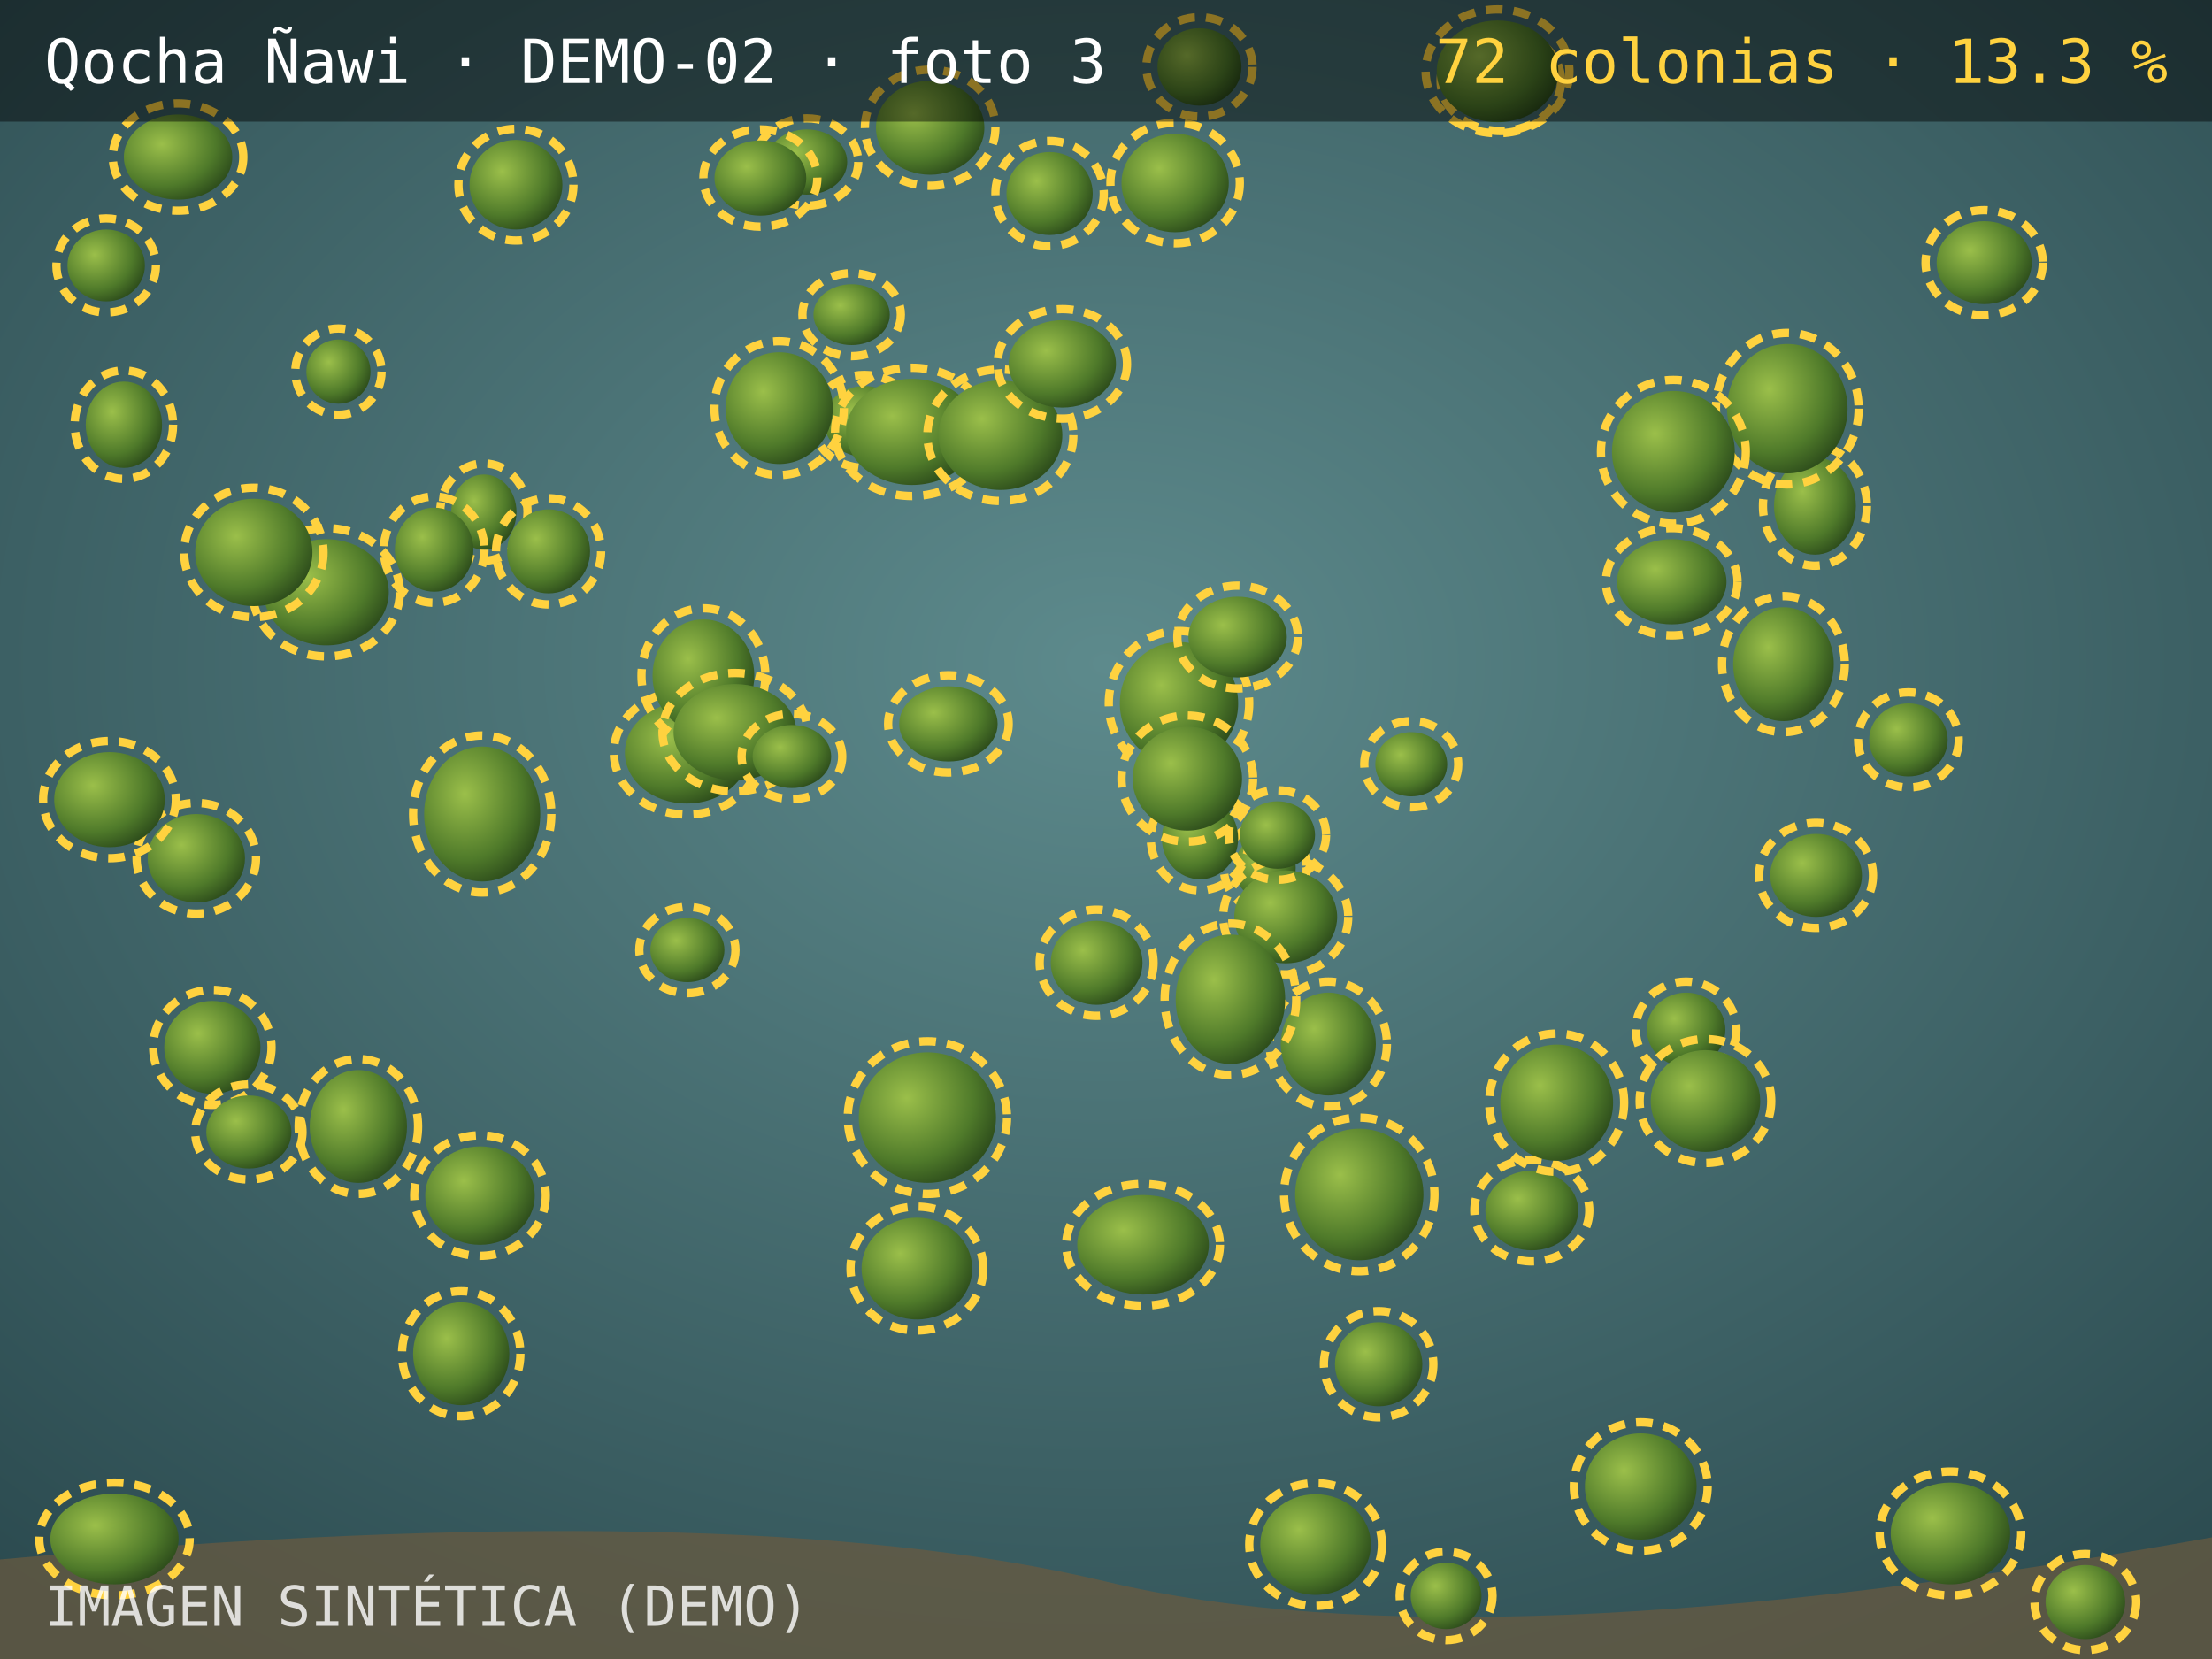
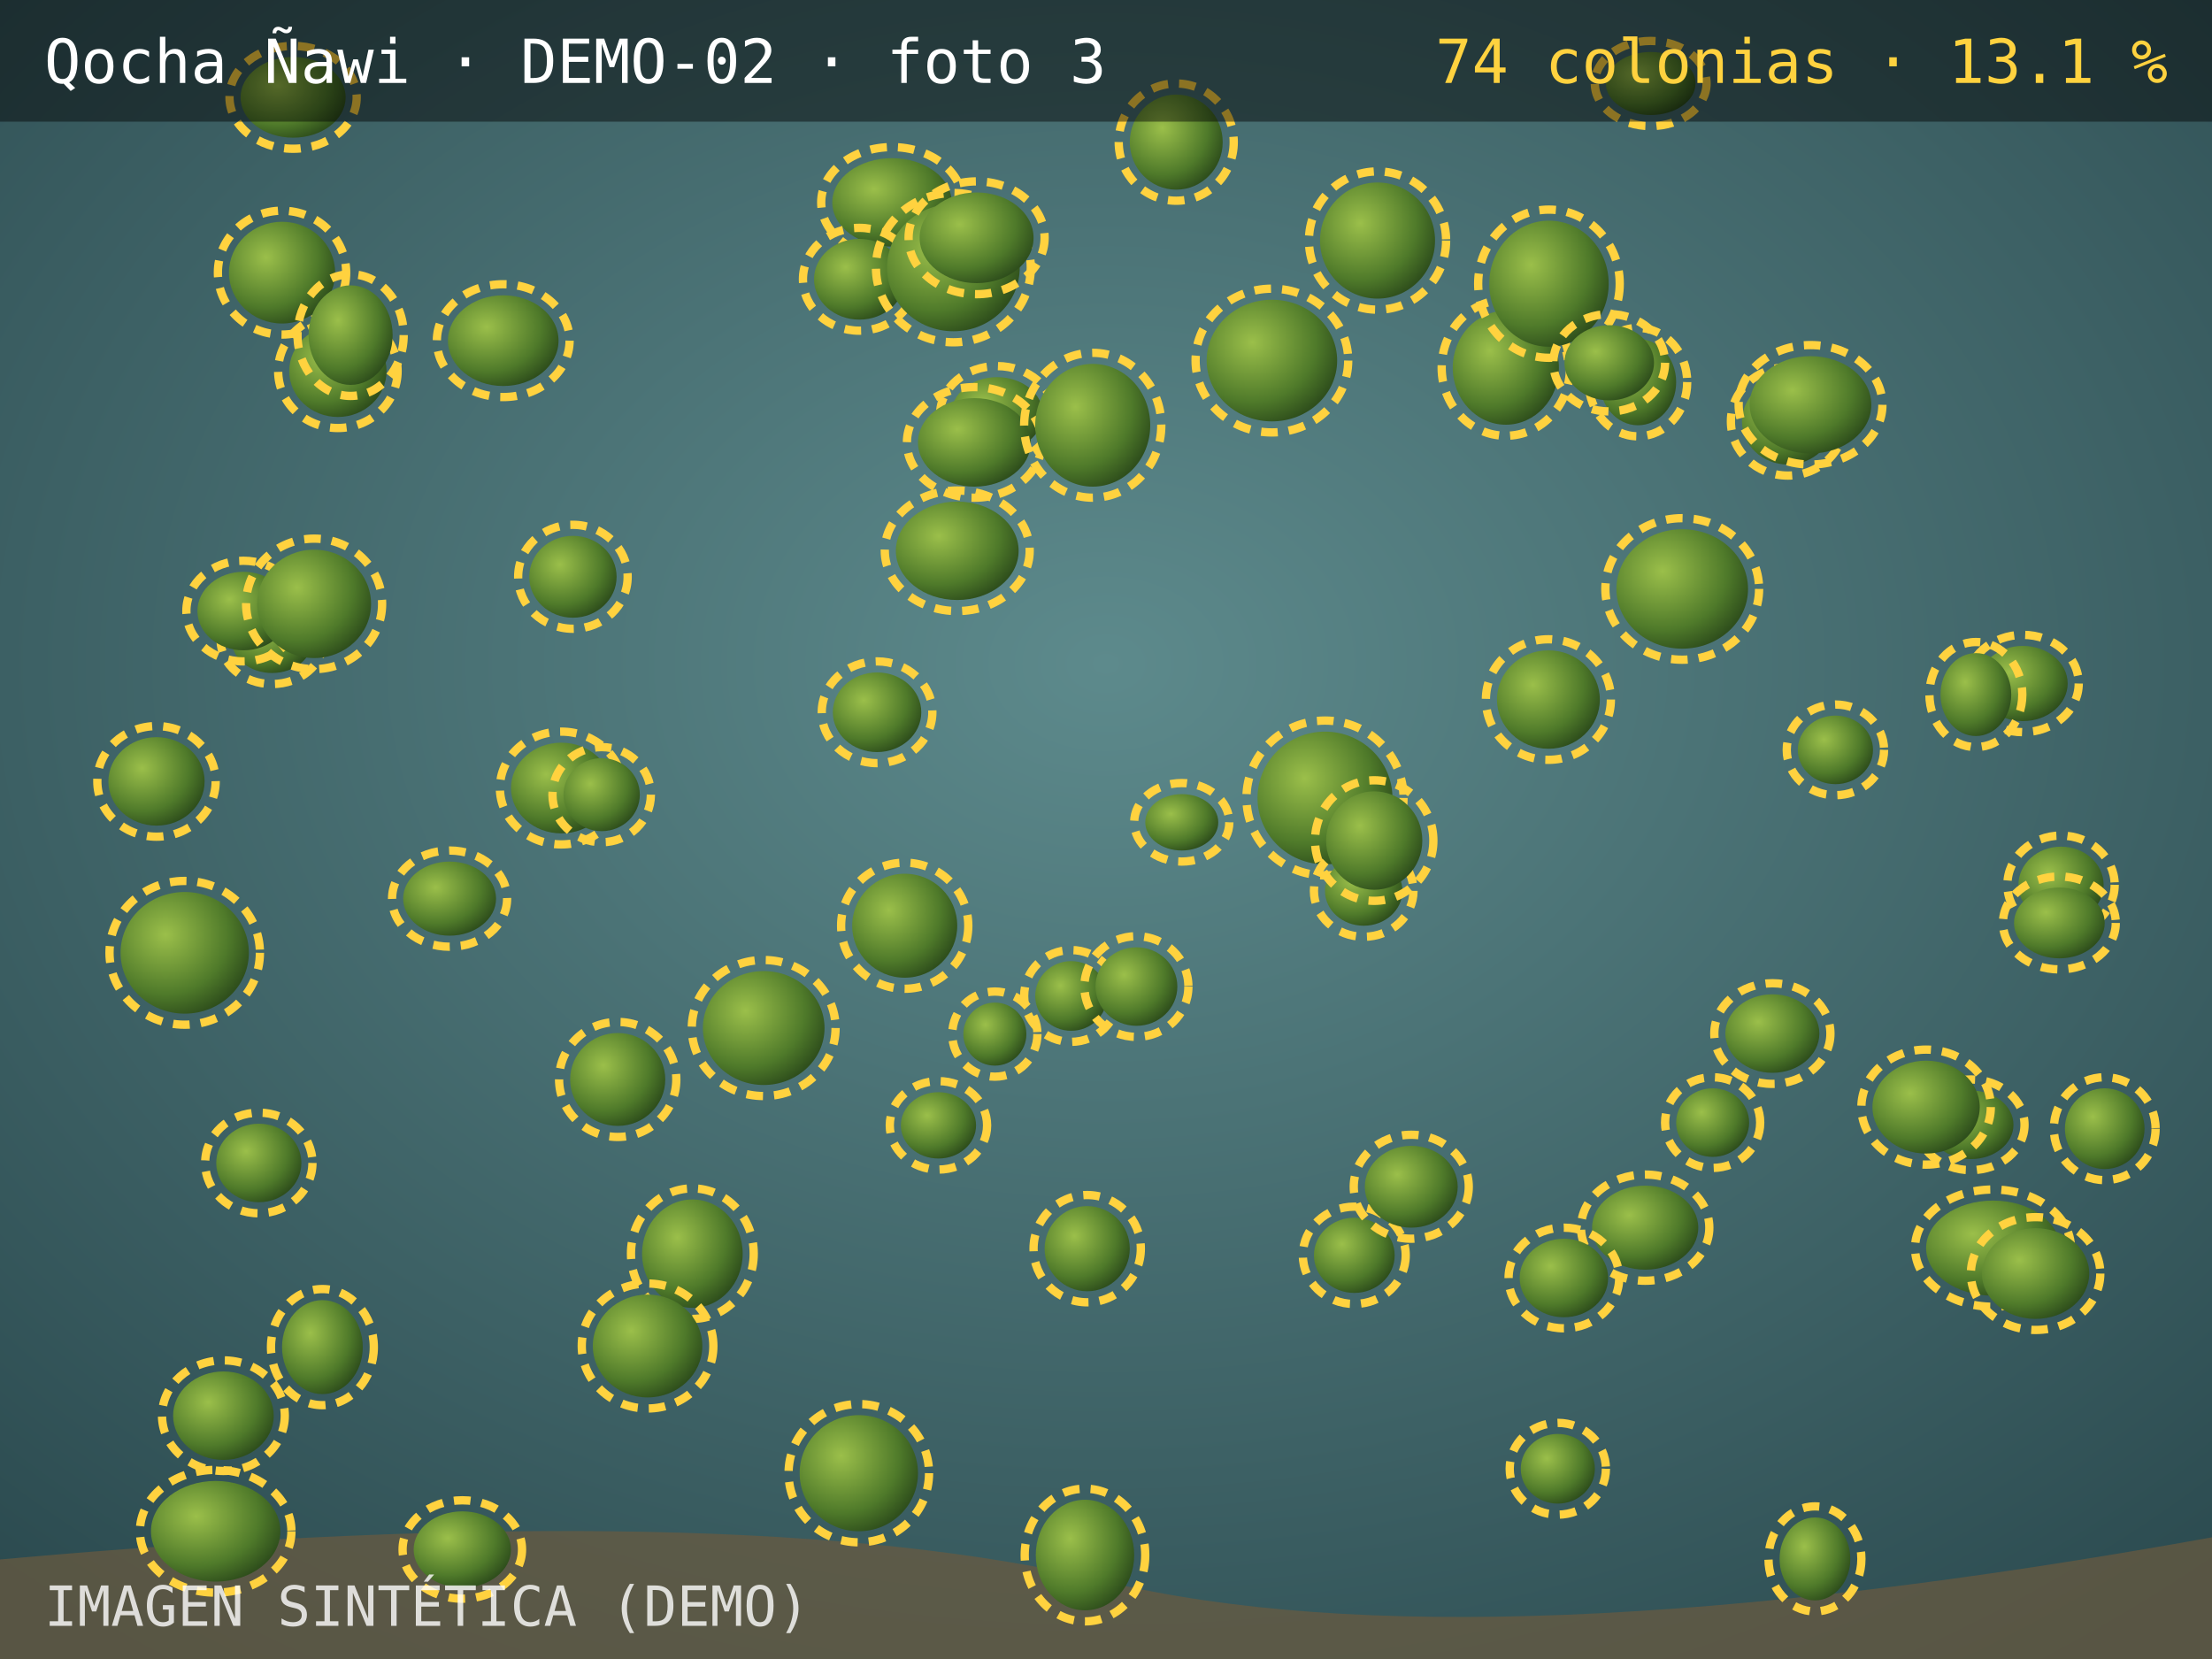
<svg xmlns="http://www.w3.org/2000/svg" viewBox="0 0 400 300">
  <defs>
    <radialGradient id="w" cx="50%" cy="40%" r="75%">
      <stop offset="0" stop-color="#5d8a8c" />
      <stop offset="1" stop-color="#2b4a4f" />
    </radialGradient>
    <radialGradient id="c" cx="35%" cy="35%" r="70%">
      <stop offset="0" stop-color="#9bbf4a" />
      <stop offset=".7" stop-color="#4f7a2a" />
      <stop offset="1" stop-color="#2f4f1c" />
    </radialGradient>
  </defs>
  <rect width="400" height="300" fill="url(#w)" />
  <path d="M0 282 Q 133.333 270 200 286 T 400 278 V 300 H 0 Z" fill="#6b5a3e" opacity=".7" />
  <g>
-     <ellipse cx="38.4" cy="189.4" rx="8.7" ry="8.4" fill="url(#c)" />
-     <ellipse cx="38.4" cy="189.4" rx="10.7" ry="10.4" fill="none" stroke="#ffd23f" stroke-width="1.5" stroke-dasharray="3 2" />
-   </g>
-   <g>
-     <ellipse cx="277" cy="218.9" rx="8.4" ry="7.2" fill="url(#c)" />
-     <ellipse cx="277" cy="218.9" rx="10.4" ry="9.2" fill="none" stroke="#ffd23f" stroke-width="1.5" stroke-dasharray="3 2" />
-   </g>
-   <g>
-     <ellipse cx="59" cy="107.1" rx="11.3" ry="9.6" fill="url(#c)" />
-     <ellipse cx="59" cy="107.1" rx="13.3" ry="11.6" fill="none" stroke="#ffd23f" stroke-width="1.5" stroke-dasharray="3 2" />
-   </g>
-   <g>
-     <ellipse cx="228.8" cy="156.9" rx="5.5" ry="5.9" fill="url(#c)" />
-     <ellipse cx="228.8" cy="156.9" rx="7.5" ry="7.9" fill="none" stroke="#ffd23f" stroke-width="1.5" stroke-dasharray="3 2" />
-   </g>
-   <g>
-     <ellipse cx="35.5" cy="155.2" rx="8.8" ry="8" fill="url(#c)" />
-     <ellipse cx="35.5" cy="155.2" rx="10.8" ry="10" fill="none" stroke="#ffd23f" stroke-width="1.5" stroke-dasharray="3 2" />
-   </g>
-   <g>
-     <ellipse cx="212.5" cy="33.1" rx="9.7" ry="8.9" fill="url(#c)" />
-     <ellipse cx="212.5" cy="33.1" rx="11.7" ry="10.9" fill="none" stroke="#ffd23f" stroke-width="1.5" stroke-dasharray="3 2" />
-   </g>
-   <g>
-     <ellipse cx="232.5" cy="165.8" rx="9.3" ry="8.4" fill="url(#c)" />
-     <ellipse cx="232.5" cy="165.8" rx="11.3" ry="10.4" fill="none" stroke="#ffd23f" stroke-width="1.5" stroke-dasharray="3 2" />
-   </g>
-   <g>
-     <ellipse cx="87.2" cy="147.2" rx="10.5" ry="12.2" fill="url(#c)" />
-     <ellipse cx="87.2" cy="147.2" rx="12.5" ry="14.2" fill="none" stroke="#ffd23f" stroke-width="1.5" stroke-dasharray="3 2" />
-   </g>
-   <g>
-     <ellipse cx="124.2" cy="136.1" rx="11.2" ry="9.2" fill="url(#c)" />
-     <ellipse cx="124.2" cy="136.1" rx="13.2" ry="11.2" fill="none" stroke="#ffd23f" stroke-width="1.5" stroke-dasharray="3 2" />
-   </g>
-   <g>
-     <ellipse cx="358.8" cy="47.5" rx="8.6" ry="7.5" fill="url(#c)" />
-     <ellipse cx="358.8" cy="47.5" rx="10.6" ry="9.5" fill="none" stroke="#ffd23f" stroke-width="1.5" stroke-dasharray="3 2" />
-   </g>
-   <g>
-     <ellipse cx="127.2" cy="122.2" rx="9.2" ry="10.2" fill="url(#c)" />
-     <ellipse cx="127.2" cy="122.2" rx="11.2" ry="12.2" fill="none" stroke="#ffd23f" stroke-width="1.5" stroke-dasharray="3 2" />
-   </g>
-   <g>
-     <ellipse cx="93.3" cy="33.4" rx="8.4" ry="8.1" fill="url(#c)" />
-     <ellipse cx="93.3" cy="33.4" rx="10.4" ry="10.1" fill="none" stroke="#ffd23f" stroke-width="1.5" stroke-dasharray="3 2" />
-   </g>
-   <g>
-     <ellipse cx="255.2" cy="138.2" rx="6.5" ry="5.8" fill="url(#c)" />
-     <ellipse cx="255.2" cy="138.2" rx="8.5" ry="7.8" fill="none" stroke="#ffd23f" stroke-width="1.5" stroke-dasharray="3 2" />
-   </g>
-   <g>
-     <ellipse cx="156.3" cy="76.2" rx="7.3" ry="6.4" fill="url(#c)" />
-     <ellipse cx="156.3" cy="76.2" rx="9.3" ry="8.4" fill="none" stroke="#ffd23f" stroke-width="1.5" stroke-dasharray="3 2" />
-   </g>
-   <g>
-     <ellipse cx="206.7" cy="225.1" rx="11.9" ry="9" fill="url(#c)" />
-     <ellipse cx="206.7" cy="225.1" rx="13.9" ry="11" fill="none" stroke="#ffd23f" stroke-width="1.5" stroke-dasharray="3 2" />
-   </g>
-   <g>
-     <ellipse cx="281.5" cy="199.4" rx="10.2" ry="10.5" fill="url(#c)" />
-     <ellipse cx="281.5" cy="199.4" rx="12.2" ry="12.5" fill="none" stroke="#ffd23f" stroke-width="1.5" stroke-dasharray="3 2" />
-   </g>
-   <g>
-     <ellipse cx="22.4" cy="76.8" rx="6.9" ry="7.8" fill="url(#c)" />
-     <ellipse cx="22.4" cy="76.8" rx="8.9" ry="9.8" fill="none" stroke="#ffd23f" stroke-width="1.5" stroke-dasharray="3 2" />
-   </g>
-   <g>
-     <ellipse cx="328.2" cy="91.5" rx="7.4" ry="8.8" fill="url(#c)" />
-     <ellipse cx="328.2" cy="91.5" rx="9.4" ry="10.8" fill="none" stroke="#ffd23f" stroke-width="1.5" stroke-dasharray="3 2" />
-   </g>
-   <g>
-     <ellipse cx="124.3" cy="171.8" rx="6.7" ry="5.8" fill="url(#c)" />
-     <ellipse cx="124.3" cy="171.8" rx="8.7" ry="7.8" fill="none" stroke="#ffd23f" stroke-width="1.5" stroke-dasharray="3 2" />
-   </g>
-   <g>
-     <ellipse cx="323.2" cy="73.9" rx="10.9" ry="11.7" fill="url(#c)" />
-     <ellipse cx="323.2" cy="73.9" rx="12.9" ry="13.7" fill="none" stroke="#ffd23f" stroke-width="1.5" stroke-dasharray="3 2" />
-   </g>
-   <g>
-     <ellipse cx="245.8" cy="216" rx="11.6" ry="11.9" fill="url(#c)" />
-     <ellipse cx="245.8" cy="216" rx="13.6" ry="13.9" fill="none" stroke="#ffd23f" stroke-width="1.5" stroke-dasharray="3 2" />
-   </g>
-   <g>
-     <ellipse cx="132.9" cy="132.4" rx="11.1" ry="8.7" fill="url(#c)" />
-     <ellipse cx="132.9" cy="132.4" rx="13.1" ry="10.7" fill="none" stroke="#ffd23f" stroke-width="1.5" stroke-dasharray="3 2" />
-   </g>
-   <g>
-     <ellipse cx="322.5" cy="120.1" rx="9.1" ry="10.3" fill="url(#c)" />
-     <ellipse cx="322.5" cy="120.1" rx="11.1" ry="12.3" fill="none" stroke="#ffd23f" stroke-width="1.5" stroke-dasharray="3 2" />
-   </g>
-   <g>
-     <ellipse cx="165.8" cy="229.4" rx="10" ry="9.2" fill="url(#c)" />
-     <ellipse cx="165.8" cy="229.4" rx="12" ry="11.2" fill="none" stroke="#ffd23f" stroke-width="1.5" stroke-dasharray="3 2" />
-   </g>
-   <g>
-     <ellipse cx="19.8" cy="144.6" rx="10" ry="8.6" fill="url(#c)" />
-     <ellipse cx="19.8" cy="144.6" rx="12" ry="10.6" fill="none" stroke="#ffd23f" stroke-width="1.5" stroke-dasharray="3 2" />
-   </g>
-   <g>
-     <ellipse cx="216.9" cy="12.1" rx="7.6" ry="7" fill="url(#c)" />
-     <ellipse cx="216.9" cy="12.1" rx="9.6" ry="9" fill="none" stroke="#ffd23f" stroke-width="1.5" stroke-dasharray="3 2" />
-   </g>
-   <g>
-     <ellipse cx="45.9" cy="99.9" rx="10.6" ry="9.7" fill="url(#c)" />
-     <ellipse cx="45.9" cy="99.9" rx="12.6" ry="11.7" fill="none" stroke="#ffd23f" stroke-width="1.5" stroke-dasharray="3 2" />
-   </g>
-   <g>
-     <ellipse cx="87.5" cy="92.6" rx="5.9" ry="6.8" fill="url(#c)" />
-     <ellipse cx="87.5" cy="92.6" rx="7.9" ry="8.8" fill="none" stroke="#ffd23f" stroke-width="1.5" stroke-dasharray="3 2" />
-   </g>
-   <g>
-     <ellipse cx="213.2" cy="127.2" rx="10.7" ry="11.1" fill="url(#c)" />
-     <ellipse cx="213.2" cy="127.2" rx="12.7" ry="13.1" fill="none" stroke="#ffd23f" stroke-width="1.5" stroke-dasharray="3 2" />
-   </g>
-   <g>
-     <ellipse cx="189.8" cy="35" rx="7.8" ry="7.5" fill="url(#c)" />
-     <ellipse cx="189.8" cy="35" rx="9.8" ry="9.5" fill="none" stroke="#ffd23f" stroke-width="1.5" stroke-dasharray="3 2" />
-   </g>
-   <g>
-     <ellipse cx="154" cy="56.9" rx="6.9" ry="5.5" fill="url(#c)" />
-     <ellipse cx="154" cy="56.9" rx="8.9" ry="7.5" fill="none" stroke="#ffd23f" stroke-width="1.5" stroke-dasharray="3 2" />
-   </g>
-   <g>
-     <ellipse cx="240.2" cy="188.8" rx="8.6" ry="9.3" fill="url(#c)" />
-     <ellipse cx="240.2" cy="188.8" rx="10.6" ry="11.3" fill="none" stroke="#ffd23f" stroke-width="1.5" stroke-dasharray="3 2" />
-   </g>
-   <g>
-     <ellipse cx="223.8" cy="115.2" rx="8.9" ry="7.3" fill="url(#c)" />
-     <ellipse cx="223.8" cy="115.2" rx="10.9" ry="9.3" fill="none" stroke="#ffd23f" stroke-width="1.5" stroke-dasharray="3 2" />
-   </g>
-   <g>
-     <ellipse cx="164.9" cy="78.1" rx="11.9" ry="9.6" fill="url(#c)" />
-     <ellipse cx="164.9" cy="78.1" rx="13.9" ry="11.6" fill="none" stroke="#ffd23f" stroke-width="1.5" stroke-dasharray="3 2" />
-   </g>
-   <g>
-     <ellipse cx="180.9" cy="78.7" rx="11.2" ry="9.9" fill="url(#c)" />
-     <ellipse cx="180.9" cy="78.7" rx="13.2" ry="11.9" fill="none" stroke="#ffd23f" stroke-width="1.5" stroke-dasharray="3 2" />
-   </g>
-   <g>
-     <ellipse cx="99.2" cy="99.7" rx="7.5" ry="7.6" fill="url(#c)" />
-     <ellipse cx="99.2" cy="99.7" rx="9.5" ry="9.6" fill="none" stroke="#ffd23f" stroke-width="1.5" stroke-dasharray="3 2" />
-   </g>
-   <g>
-     <ellipse cx="222.5" cy="180.7" rx="9.9" ry="11.7" fill="url(#c)" />
-     <ellipse cx="222.5" cy="180.7" rx="11.9" ry="13.7" fill="none" stroke="#ffd23f" stroke-width="1.5" stroke-dasharray="3 2" />
-   </g>
-   <g>
-     <ellipse cx="304.9" cy="186.2" rx="7.1" ry="6.7" fill="url(#c)" />
-     <ellipse cx="304.9" cy="186.2" rx="9.1" ry="8.7" fill="none" stroke="#ffd23f" stroke-width="1.5" stroke-dasharray="3 2" />
-   </g>
-   <g>
-     <ellipse cx="168.2" cy="23.1" rx="9.8" ry="8.5" fill="url(#c)" />
-     <ellipse cx="168.2" cy="23.1" rx="11.8" ry="10.5" fill="none" stroke="#ffd23f" stroke-width="1.5" stroke-dasharray="3 2" />
-   </g>
-   <g>
-     <ellipse cx="271.4" cy="14.6" rx="8.9" ry="7.1" fill="url(#c)" />
-     <ellipse cx="271.4" cy="14.6" rx="10.9" ry="9.1" fill="none" stroke="#ffd23f" stroke-width="1.5" stroke-dasharray="3 2" />
-   </g>
-   <g>
-     <ellipse cx="352.7" cy="277.3" rx="10.8" ry="9.2" fill="url(#c)" />
-     <ellipse cx="352.7" cy="277.3" rx="12.8" ry="11.2" fill="none" stroke="#ffd23f" stroke-width="1.5" stroke-dasharray="3 2" />
-   </g>
-   <g>
-     <ellipse cx="83.4" cy="244.8" rx="8.7" ry="9.3" fill="url(#c)" />
-     <ellipse cx="83.4" cy="244.8" rx="10.7" ry="11.3" fill="none" stroke="#ffd23f" stroke-width="1.5" stroke-dasharray="3 2" />
-   </g>
-   <g>
-     <ellipse cx="140.9" cy="73.8" rx="9.7" ry="10.1" fill="url(#c)" />
-     <ellipse cx="140.9" cy="73.8" rx="11.7" ry="12.1" fill="none" stroke="#ffd23f" stroke-width="1.5" stroke-dasharray="3 2" />
-   </g>
-   <g>
-     <ellipse cx="167.7" cy="202.1" rx="12.4" ry="11.8" fill="url(#c)" />
-     <ellipse cx="167.7" cy="202.1" rx="14.4" ry="13.8" fill="none" stroke="#ffd23f" stroke-width="1.5" stroke-dasharray="3 2" />
-   </g>
-   <g>
-     <ellipse cx="86.8" cy="216.2" rx="9.9" ry="8.9" fill="url(#c)" />
-     <ellipse cx="86.8" cy="216.2" rx="11.9" ry="10.9" fill="none" stroke="#ffd23f" stroke-width="1.5" stroke-dasharray="3 2" />
-   </g>
-   <g>
-     <ellipse cx="328.4" cy="158.3" rx="8.3" ry="7.5" fill="url(#c)" />
-     <ellipse cx="328.4" cy="158.3" rx="10.3" ry="9.5" fill="none" stroke="#ffd23f" stroke-width="1.5" stroke-dasharray="3 2" />
-   </g>
-   <g>
-     <ellipse cx="145.9" cy="29.3" rx="7.3" ry="5.9" fill="url(#c)" />
-     <ellipse cx="145.9" cy="29.3" rx="9.3" ry="7.9" fill="none" stroke="#ffd23f" stroke-width="1.5" stroke-dasharray="3 2" />
-   </g>
-   <g>
-     <ellipse cx="249.3" cy="246.7" rx="7.9" ry="7.6" fill="url(#c)" />
-     <ellipse cx="249.3" cy="246.7" rx="9.9" ry="9.6" fill="none" stroke="#ffd23f" stroke-width="1.5" stroke-dasharray="3 2" />
-   </g>
-   <g>
-     <ellipse cx="302.6" cy="81.7" rx="11.1" ry="11" fill="url(#c)" />
-     <ellipse cx="302.6" cy="81.7" rx="13.1" ry="13" fill="none" stroke="#ffd23f" stroke-width="1.5" stroke-dasharray="3 2" />
-   </g>
-   <g>
-     <ellipse cx="270.8" cy="12.9" rx="11" ry="9.2" fill="url(#c)" />
-     <ellipse cx="270.8" cy="12.9" rx="13" ry="11.2" fill="none" stroke="#ffd23f" stroke-width="1.5" stroke-dasharray="3 2" />
-   </g>
-   <g>
-     <ellipse cx="198.3" cy="174.1" rx="8.3" ry="7.6" fill="url(#c)" />
-     <ellipse cx="198.3" cy="174.1" rx="10.3" ry="9.6" fill="none" stroke="#ffd23f" stroke-width="1.5" stroke-dasharray="3 2" />
-   </g>
-   <g>
-     <ellipse cx="137.5" cy="32.2" rx="8.3" ry="6.8" fill="url(#c)" />
-     <ellipse cx="137.5" cy="32.2" rx="10.3" ry="8.8" fill="none" stroke="#ffd23f" stroke-width="1.5" stroke-dasharray="3 2" />
-   </g>
-   <g>
-     <ellipse cx="302.3" cy="105.2" rx="9.9" ry="7.7" fill="url(#c)" />
-     <ellipse cx="302.3" cy="105.2" rx="11.9" ry="9.7" fill="none" stroke="#ffd23f" stroke-width="1.5" stroke-dasharray="3 2" />
-   </g>
-   <g>
-     <ellipse cx="217" cy="151.6" rx="6.9" ry="7.4" fill="url(#c)" />
-     <ellipse cx="217" cy="151.6" rx="8.9" ry="9.4" fill="none" stroke="#ffd23f" stroke-width="1.5" stroke-dasharray="3 2" />
-   </g>
-   <g>
-     <ellipse cx="296.7" cy="268.8" rx="10.1" ry="9.6" fill="url(#c)" />
-     <ellipse cx="296.7" cy="268.8" rx="12.1" ry="11.6" fill="none" stroke="#ffd23f" stroke-width="1.5" stroke-dasharray="3 2" />
-   </g>
-   <g>
-     <ellipse cx="231" cy="151" rx="6.8" ry="6.1" fill="url(#c)" />
-     <ellipse cx="231" cy="151" rx="8.8" ry="8.1" fill="none" stroke="#ffd23f" stroke-width="1.5" stroke-dasharray="3 2" />
-   </g>
-   <g>
-     <ellipse cx="345.1" cy="133.8" rx="7.1" ry="6.6" fill="url(#c)" />
-     <ellipse cx="345.1" cy="133.8" rx="9.1" ry="8.6" fill="none" stroke="#ffd23f" stroke-width="1.5" stroke-dasharray="3 2" />
-   </g>
-   <g>
-     <ellipse cx="19.2" cy="48" rx="7" ry="6.5" fill="url(#c)" />
-     <ellipse cx="19.2" cy="48" rx="9" ry="8.5" fill="none" stroke="#ffd23f" stroke-width="1.5" stroke-dasharray="3 2" />
-   </g>
-   <g>
-     <ellipse cx="237.9" cy="279.3" rx="10" ry="9.1" fill="url(#c)" />
-     <ellipse cx="237.9" cy="279.3" rx="12" ry="11.1" fill="none" stroke="#ffd23f" stroke-width="1.5" stroke-dasharray="3 2" />
-   </g>
-   <g>
-     <ellipse cx="64.8" cy="203.7" rx="8.8" ry="10.2" fill="url(#c)" />
-     <ellipse cx="64.8" cy="203.7" rx="10.8" ry="12.2" fill="none" stroke="#ffd23f" stroke-width="1.5" stroke-dasharray="3 2" />
-   </g>
-   <g>
-     <ellipse cx="78.5" cy="99.4" rx="7.1" ry="7.6" fill="url(#c)" />
-     <ellipse cx="78.5" cy="99.4" rx="9.1" ry="9.6" fill="none" stroke="#ffd23f" stroke-width="1.5" stroke-dasharray="3 2" />
-   </g>
-   <g>
-     <ellipse cx="308.4" cy="199.1" rx="9.9" ry="9.2" fill="url(#c)" />
-     <ellipse cx="308.4" cy="199.1" rx="11.9" ry="11.2" fill="none" stroke="#ffd23f" stroke-width="1.5" stroke-dasharray="3 2" />
-   </g>
-   <g>
-     <ellipse cx="45" cy="204.7" rx="7.7" ry="6.6" fill="url(#c)" />
-     <ellipse cx="45" cy="204.7" rx="9.7" ry="8.6" fill="none" stroke="#ffd23f" stroke-width="1.5" stroke-dasharray="3 2" />
-   </g>
-   <g>
-     <ellipse cx="61.2" cy="67.2" rx="5.8" ry="5.8" fill="url(#c)" />
-     <ellipse cx="61.2" cy="67.2" rx="7.8" ry="7.8" fill="none" stroke="#ffd23f" stroke-width="1.5" stroke-dasharray="3 2" />
-   </g>
-   <g>
-     <ellipse cx="20.7" cy="278.3" rx="11.6" ry="8.2" fill="url(#c)" />
-     <ellipse cx="20.7" cy="278.3" rx="13.6" ry="10.2" fill="none" stroke="#ffd23f" stroke-width="1.5" stroke-dasharray="3 2" />
-   </g>
-   <g>
-     <ellipse cx="192.1" cy="65.8" rx="9.7" ry="7.9" fill="url(#c)" />
-     <ellipse cx="192.1" cy="65.8" rx="11.7" ry="9.9" fill="none" stroke="#ffd23f" stroke-width="1.5" stroke-dasharray="3 2" />
-   </g>
-   <g>
-     <ellipse cx="171.5" cy="130.9" rx="8.9" ry="6.8" fill="url(#c)" />
-     <ellipse cx="171.5" cy="130.9" rx="10.9" ry="8.8" fill="none" stroke="#ffd23f" stroke-width="1.5" stroke-dasharray="3 2" />
-   </g>
-   <g>
-     <ellipse cx="261.5" cy="288.6" rx="6.4" ry="6" fill="url(#c)" />
-     <ellipse cx="261.5" cy="288.6" rx="8.4" ry="8" fill="none" stroke="#ffd23f" stroke-width="1.5" stroke-dasharray="3 2" />
-   </g>
-   <g>
-     <ellipse cx="377.1" cy="289.7" rx="7.2" ry="6.7" fill="url(#c)" />
-     <ellipse cx="377.1" cy="289.7" rx="9.2" ry="8.7" fill="none" stroke="#ffd23f" stroke-width="1.5" stroke-dasharray="3 2" />
-   </g>
-   <g>
-     <ellipse cx="143.2" cy="136.8" rx="7.1" ry="5.7" fill="url(#c)" />
-     <ellipse cx="143.2" cy="136.8" rx="9.1" ry="7.7" fill="none" stroke="#ffd23f" stroke-width="1.5" stroke-dasharray="3 2" />
-   </g>
-   <g>
-     <ellipse cx="32.2" cy="28.4" rx="9.8" ry="7.7" fill="url(#c)" />
-     <ellipse cx="32.2" cy="28.4" rx="11.8" ry="9.7" fill="none" stroke="#ffd23f" stroke-width="1.5" stroke-dasharray="3 2" />
-   </g>
-   <g>
-     <ellipse cx="214.7" cy="140.8" rx="9.9" ry="9.4" fill="url(#c)" />
-     <ellipse cx="214.7" cy="140.8" rx="11.9" ry="11.4" fill="none" stroke="#ffd23f" stroke-width="1.5" stroke-dasharray="3 2" />
+     <ellipse cx="61.1" cy="67.1" rx="8.8" ry="8.3" fill="url(#c)" />
+     <ellipse cx="61.1" cy="67.1" rx="10.8" ry="10.3" fill="none" stroke="#ffd23f" stroke-width="1.5" stroke-dasharray="3 2" />
+   </g>
+   <g>
+     <ellipse cx="372.7" cy="160" rx="7.7" ry="6.9" fill="url(#c)" />
+     <ellipse cx="372.7" cy="160" rx="9.7" ry="8.9" fill="none" stroke="#ffd23f" stroke-width="1.5" stroke-dasharray="3 2" />
+   </g>
+   <g>
+     <ellipse cx="101.5" cy="142.5" rx="9.1" ry="8.2" fill="url(#c)" />
+     <ellipse cx="101.5" cy="142.5" rx="11.1" ry="10.2" fill="none" stroke="#ffd23f" stroke-width="1.5" stroke-dasharray="3 2" />
+   </g>
+   <g>
+     <ellipse cx="49.2" cy="115.8" rx="7.3" ry="5.9" fill="url(#c)" />
+     <ellipse cx="49.2" cy="115.8" rx="9.3" ry="7.9" fill="none" stroke="#ffd23f" stroke-width="1.5" stroke-dasharray="3 2" />
+   </g>
+   <g>
+     <ellipse cx="193.7" cy="180.1" rx="6.5" ry="6.3" fill="url(#c)" />
+     <ellipse cx="193.7" cy="180.1" rx="8.5" ry="8.3" fill="none" stroke="#ffd23f" stroke-width="1.5" stroke-dasharray="3 2" />
+   </g>
+   <g>
+     <ellipse cx="163.6" cy="167.4" rx="9.5" ry="9.4" fill="url(#c)" />
+     <ellipse cx="163.6" cy="167.4" rx="11.5" ry="11.4" fill="none" stroke="#ffd23f" stroke-width="1.5" stroke-dasharray="3 2" />
+   </g>
+   <g>
+     <ellipse cx="365.8" cy="123.6" rx="8.1" ry="6.8" fill="url(#c)" />
+     <ellipse cx="365.8" cy="123.6" rx="10.1" ry="8.8" fill="none" stroke="#ffd23f" stroke-width="1.5" stroke-dasharray="3 2" />
+   </g>
+   <g>
+     <ellipse cx="331.9" cy="135.6" rx="6.8" ry="6.2" fill="url(#c)" />
+     <ellipse cx="331.9" cy="135.6" rx="8.8" ry="8.2" fill="none" stroke="#ffd23f" stroke-width="1.5" stroke-dasharray="3 2" />
+   </g>
+   <g>
+     <ellipse cx="180.3" cy="74.9" rx="8.3" ry="6.7" fill="url(#c)" />
+     <ellipse cx="180.3" cy="74.9" rx="10.3" ry="8.7" fill="none" stroke="#ffd23f" stroke-width="1.5" stroke-dasharray="3 2" />
+   </g>
+   <g>
+     <ellipse cx="372.4" cy="166.9" rx="8.2" ry="6.4" fill="url(#c)" />
+     <ellipse cx="372.4" cy="166.9" rx="10.2" ry="8.4" fill="none" stroke="#ffd23f" stroke-width="1.5" stroke-dasharray="3 2" />
+   </g>
+   <g>
+     <ellipse cx="125.2" cy="226.7" rx="9.1" ry="9.8" fill="url(#c)" />
+     <ellipse cx="125.2" cy="226.7" rx="11.1" ry="11.8" fill="none" stroke="#ffd23f" stroke-width="1.5" stroke-dasharray="3 2" />
+   </g>
+   <g>
+     <ellipse cx="280" cy="126.5" rx="9.3" ry="8.9" fill="url(#c)" />
+     <ellipse cx="280" cy="126.5" rx="11.3" ry="10.9" fill="none" stroke="#ffd23f" stroke-width="1.5" stroke-dasharray="3 2" />
+   </g>
+   <g>
+     <ellipse cx="169.7" cy="203.5" rx="6.8" ry="6" fill="url(#c)" />
+     <ellipse cx="169.7" cy="203.5" rx="8.8" ry="8" fill="none" stroke="#ffd23f" stroke-width="1.5" stroke-dasharray="3 2" />
+   </g>
+   <g>
+     <ellipse cx="281.7" cy="265.6" rx="6.7" ry="6.3" fill="url(#c)" />
+     <ellipse cx="281.7" cy="265.6" rx="8.7" ry="8.3" fill="none" stroke="#ffd23f" stroke-width="1.5" stroke-dasharray="3 2" />
+   </g>
+   <g>
+     <ellipse cx="230" cy="65.2" rx="11.8" ry="11" fill="url(#c)" />
+     <ellipse cx="230" cy="65.2" rx="13.8" ry="13" fill="none" stroke="#ffd23f" stroke-width="1.5" stroke-dasharray="3 2" />
+   </g>
+   <g>
+     <ellipse cx="304.2" cy="106.5" rx="11.9" ry="10.8" fill="url(#c)" />
+     <ellipse cx="304.2" cy="106.5" rx="13.9" ry="12.8" fill="none" stroke="#ffd23f" stroke-width="1.5" stroke-dasharray="3 2" />
+   </g>
+   <g>
+     <ellipse cx="357.3" cy="125.6" rx="6.4" ry="7.5" fill="url(#c)" />
+     <ellipse cx="357.3" cy="125.6" rx="8.4" ry="9.5" fill="none" stroke="#ffd23f" stroke-width="1.5" stroke-dasharray="3 2" />
+   </g>
+   <g>
+     <ellipse cx="272.3" cy="66.5" rx="9.6" ry="10.3" fill="url(#c)" />
+     <ellipse cx="272.3" cy="66.5" rx="11.6" ry="12.3" fill="none" stroke="#ffd23f" stroke-width="1.5" stroke-dasharray="3 2" />
+   </g>
+   <g>
+     <ellipse cx="117.1" cy="243.4" rx="9.9" ry="9.3" fill="url(#c)" />
+     <ellipse cx="117.1" cy="243.4" rx="11.9" ry="11.3" fill="none" stroke="#ffd23f" stroke-width="1.5" stroke-dasharray="3 2" />
+   </g>
+   <g>
+     <ellipse cx="44" cy="110.5" rx="8.3" ry="7.1" fill="url(#c)" />
+     <ellipse cx="44" cy="110.5" rx="10.3" ry="9.1" fill="none" stroke="#ffd23f" stroke-width="1.5" stroke-dasharray="3 2" />
+   </g>
+   <g>
+     <ellipse cx="179.9" cy="187" rx="5.7" ry="5.7" fill="url(#c)" />
+     <ellipse cx="179.9" cy="187" rx="7.7" ry="7.7" fill="none" stroke="#ffd23f" stroke-width="1.5" stroke-dasharray="3 2" />
+   </g>
+   <g>
+     <ellipse cx="360.4" cy="225.7" rx="12.1" ry="8.6" fill="url(#c)" />
+     <ellipse cx="360.4" cy="225.7" rx="14.1" ry="10.6" fill="none" stroke="#ffd23f" stroke-width="1.5" stroke-dasharray="3 2" />
+   </g>
+   <g>
+     <ellipse cx="356.4" cy="203.4" rx="7.7" ry="6.2" fill="url(#c)" />
+     <ellipse cx="356.4" cy="203.4" rx="9.7" ry="8.2" fill="none" stroke="#ffd23f" stroke-width="1.5" stroke-dasharray="3 2" />
+   </g>
+   <g>
+     <ellipse cx="213.7" cy="148.7" rx="6.6" ry="5.1" fill="url(#c)" />
+     <ellipse cx="213.7" cy="148.7" rx="8.6" ry="7.1" fill="none" stroke="#ffd23f" stroke-width="1.5" stroke-dasharray="3 2" />
+   </g>
+   <g>
+     <ellipse cx="103.6" cy="104.3" rx="7.9" ry="7.4" fill="url(#c)" />
+     <ellipse cx="103.6" cy="104.3" rx="9.9" ry="9.4" fill="none" stroke="#ffd23f" stroke-width="1.5" stroke-dasharray="3 2" />
+   </g>
+   <g>
+     <ellipse cx="244.9" cy="227" rx="7.3" ry="6.8" fill="url(#c)" />
+     <ellipse cx="244.9" cy="227" rx="9.3" ry="8.8" fill="none" stroke="#ffd23f" stroke-width="1.5" stroke-dasharray="3 2" />
+   </g>
+   <g>
+     <ellipse cx="81.3" cy="162.5" rx="8.4" ry="6.7" fill="url(#c)" />
+     <ellipse cx="81.3" cy="162.5" rx="10.4" ry="8.7" fill="none" stroke="#ffd23f" stroke-width="1.5" stroke-dasharray="3 2" />
+   </g>
+   <g>
+     <ellipse cx="297.5" cy="222" rx="9.6" ry="7.6" fill="url(#c)" />
+     <ellipse cx="297.5" cy="222" rx="11.6" ry="9.6" fill="none" stroke="#ffd23f" stroke-width="1.5" stroke-dasharray="3 2" />
+   </g>
+   <g>
+     <ellipse cx="33.4" cy="172.3" rx="11.6" ry="11" fill="url(#c)" />
+     <ellipse cx="33.4" cy="172.3" rx="13.6" ry="13" fill="none" stroke="#ffd23f" stroke-width="1.5" stroke-dasharray="3 2" />
+   </g>
+   <g>
+     <ellipse cx="40.4" cy="256" rx="9.1" ry="8" fill="url(#c)" />
+     <ellipse cx="40.4" cy="256" rx="11.1" ry="10" fill="none" stroke="#ffd23f" stroke-width="1.5" stroke-dasharray="3 2" />
+   </g>
+   <g>
+     <ellipse cx="53" cy="17.6" rx="9.5" ry="7.3" fill="url(#c)" />
+     <ellipse cx="53" cy="17.6" rx="11.5" ry="9.3" fill="none" stroke="#ffd23f" stroke-width="1.5" stroke-dasharray="3 2" />
+   </g>
+   <g>
+     <ellipse cx="205.5" cy="178.4" rx="7.4" ry="7.1" fill="url(#c)" />
+     <ellipse cx="205.5" cy="178.4" rx="9.4" ry="9.1" fill="none" stroke="#ffd23f" stroke-width="1.5" stroke-dasharray="3 2" />
+   </g>
+   <g>
+     <ellipse cx="280.1" cy="51.3" rx="10.8" ry="11.4" fill="url(#c)" />
+     <ellipse cx="280.1" cy="51.3" rx="12.8" ry="13.4" fill="none" stroke="#ffd23f" stroke-width="1.5" stroke-dasharray="3 2" />
+   </g>
+   <g>
+     <ellipse cx="91" cy="61.6" rx="10" ry="8.2" fill="url(#c)" />
+     <ellipse cx="91" cy="61.6" rx="12" ry="10.2" fill="none" stroke="#ffd23f" stroke-width="1.5" stroke-dasharray="3 2" />
+   </g>
+   <g>
+     <ellipse cx="282.8" cy="231.1" rx="8" ry="7.1" fill="url(#c)" />
+     <ellipse cx="282.8" cy="231.1" rx="10" ry="9.1" fill="none" stroke="#ffd23f" stroke-width="1.5" stroke-dasharray="3 2" />
+   </g>
+   <g>
+     <ellipse cx="161.3" cy="36.6" rx="10.8" ry="8" fill="url(#c)" />
+     <ellipse cx="161.3" cy="36.6" rx="12.8" ry="10" fill="none" stroke="#ffd23f" stroke-width="1.5" stroke-dasharray="3 2" />
+   </g>
+   <g>
+     <ellipse cx="51" cy="49.3" rx="9.6" ry="9.2" fill="url(#c)" />
+     <ellipse cx="51" cy="49.3" rx="11.6" ry="11.2" fill="none" stroke="#ffd23f" stroke-width="1.5" stroke-dasharray="3 2" />
+   </g>
+   <g>
+     <ellipse cx="298.5" cy="15.1" rx="8.1" ry="5.7" fill="url(#c)" />
+     <ellipse cx="298.5" cy="15.1" rx="10.1" ry="7.7" fill="none" stroke="#ffd23f" stroke-width="1.5" stroke-dasharray="3 2" />
+   </g>
+   <g>
+     <ellipse cx="239.6" cy="144.3" rx="12.2" ry="12" fill="url(#c)" />
+     <ellipse cx="239.6" cy="144.3" rx="14.2" ry="14" fill="none" stroke="#ffd23f" stroke-width="1.5" stroke-dasharray="3 2" />
+   </g>
+   <g>
+     <ellipse cx="158.6" cy="128.8" rx="8" ry="7.2" fill="url(#c)" />
+     <ellipse cx="158.6" cy="128.8" rx="10" ry="9.2" fill="none" stroke="#ffd23f" stroke-width="1.5" stroke-dasharray="3 2" />
+   </g>
+   <g>
+     <ellipse cx="111.7" cy="195.2" rx="8.6" ry="8.4" fill="url(#c)" />
+     <ellipse cx="111.7" cy="195.2" rx="10.6" ry="10.4" fill="none" stroke="#ffd23f" stroke-width="1.5" stroke-dasharray="3 2" />
+   </g>
+   <g>
+     <ellipse cx="39" cy="276.9" rx="11.7" ry="9.1" fill="url(#c)" />
+     <ellipse cx="39" cy="276.9" rx="13.7" ry="11.1" fill="none" stroke="#ffd23f" stroke-width="1.5" stroke-dasharray="3 2" />
+   </g>
+   <g>
+     <ellipse cx="56.8" cy="109.2" rx="10.3" ry="9.8" fill="url(#c)" />
+     <ellipse cx="56.8" cy="109.2" rx="12.3" ry="11.8" fill="none" stroke="#ffd23f" stroke-width="1.5" stroke-dasharray="3 2" />
+   </g>
+   <g>
+     <ellipse cx="212.7" cy="25.7" rx="8.4" ry="8.6" fill="url(#c)" />
+     <ellipse cx="212.7" cy="25.7" rx="10.4" ry="10.6" fill="none" stroke="#ffd23f" stroke-width="1.5" stroke-dasharray="3 2" />
+   </g>
+   <g>
+     <ellipse cx="246.6" cy="161.1" rx="7" ry="6.3" fill="url(#c)" />
+     <ellipse cx="246.6" cy="161.1" rx="9" ry="8.3" fill="none" stroke="#ffd23f" stroke-width="1.5" stroke-dasharray="3 2" />
+   </g>
+   <g>
+     <ellipse cx="63.4" cy="60.6" rx="7.6" ry="9" fill="url(#c)" />
+     <ellipse cx="63.4" cy="60.6" rx="9.6" ry="11" fill="none" stroke="#ffd23f" stroke-width="1.5" stroke-dasharray="3 2" />
+   </g>
+   <g>
+     <ellipse cx="155.3" cy="266.4" rx="10.7" ry="10.5" fill="url(#c)" />
+     <ellipse cx="155.3" cy="266.4" rx="12.7" ry="12.5" fill="none" stroke="#ffd23f" stroke-width="1.5" stroke-dasharray="3 2" />
+   </g>
+   <g>
+     <ellipse cx="28.3" cy="141.3" rx="8.7" ry="8" fill="url(#c)" />
+     <ellipse cx="28.3" cy="141.3" rx="10.7" ry="10" fill="none" stroke="#ffd23f" stroke-width="1.5" stroke-dasharray="3 2" />
+   </g>
+   <g>
+     <ellipse cx="83.6" cy="280.2" rx="8.8" ry="6.9" fill="url(#c)" />
+     <ellipse cx="83.6" cy="280.2" rx="10.8" ry="8.9" fill="none" stroke="#ffd23f" stroke-width="1.5" stroke-dasharray="3 2" />
+   </g>
+   <g>
+     <ellipse cx="348.3" cy="200.2" rx="9.7" ry="8.4" fill="url(#c)" />
+     <ellipse cx="348.3" cy="200.2" rx="11.7" ry="10.4" fill="none" stroke="#ffd23f" stroke-width="1.5" stroke-dasharray="3 2" />
+   </g>
+   <g>
+     <ellipse cx="380.6" cy="204.1" rx="7.2" ry="7.3" fill="url(#c)" />
+     <ellipse cx="380.6" cy="204.1" rx="9.2" ry="9.3" fill="none" stroke="#ffd23f" stroke-width="1.5" stroke-dasharray="3 2" />
+   </g>
+   <g>
+     <ellipse cx="155.4" cy="50.5" rx="8.2" ry="7.3" fill="url(#c)" />
+     <ellipse cx="155.4" cy="50.5" rx="10.2" ry="9.3" fill="none" stroke="#ffd23f" stroke-width="1.5" stroke-dasharray="3 2" />
+   </g>
+   <g>
+     <ellipse cx="309.7" cy="203" rx="6.6" ry="6.2" fill="url(#c)" />
+     <ellipse cx="309.7" cy="203" rx="8.6" ry="8.2" fill="none" stroke="#ffd23f" stroke-width="1.5" stroke-dasharray="3 2" />
+   </g>
+   <g>
+     <ellipse cx="176.2" cy="80" rx="10.2" ry="8" fill="url(#c)" />
+     <ellipse cx="176.2" cy="80" rx="12.2" ry="10" fill="none" stroke="#ffd23f" stroke-width="1.5" stroke-dasharray="3 2" />
+   </g>
+   <g>
+     <ellipse cx="196.2" cy="281.2" rx="8.9" ry="10" fill="url(#c)" />
+     <ellipse cx="196.2" cy="281.2" rx="10.9" ry="12" fill="none" stroke="#ffd23f" stroke-width="1.5" stroke-dasharray="3 2" />
+   </g>
+   <g>
+     <ellipse cx="196.6" cy="225.8" rx="7.7" ry="7.7" fill="url(#c)" />
+     <ellipse cx="196.6" cy="225.8" rx="9.7" ry="9.7" fill="none" stroke="#ffd23f" stroke-width="1.5" stroke-dasharray="3 2" />
+   </g>
+   <g>
+     <ellipse cx="323.3" cy="76.2" rx="8.3" ry="7.8" fill="url(#c)" />
+     <ellipse cx="323.3" cy="76.2" rx="10.3" ry="9.8" fill="none" stroke="#ffd23f" stroke-width="1.5" stroke-dasharray="3 2" />
+   </g>
+   <g>
+     <ellipse cx="197.6" cy="76.9" rx="10.4" ry="11.1" fill="url(#c)" />
+     <ellipse cx="197.6" cy="76.9" rx="12.4" ry="13.1" fill="none" stroke="#ffd23f" stroke-width="1.5" stroke-dasharray="3 2" />
+   </g>
+   <g>
+     <ellipse cx="320.5" cy="186.9" rx="8.5" ry="7.1" fill="url(#c)" />
+     <ellipse cx="320.5" cy="186.9" rx="10.5" ry="9.1" fill="none" stroke="#ffd23f" stroke-width="1.5" stroke-dasharray="3 2" />
+   </g>
+   <g>
+     <ellipse cx="327.4" cy="73.2" rx="11" ry="8.8" fill="url(#c)" />
+     <ellipse cx="327.4" cy="73.2" rx="13" ry="10.8" fill="none" stroke="#ffd23f" stroke-width="1.5" stroke-dasharray="3 2" />
+   </g>
+   <g>
+     <ellipse cx="328.2" cy="281.9" rx="6.4" ry="7.5" fill="url(#c)" />
+     <ellipse cx="328.2" cy="281.9" rx="8.4" ry="9.5" fill="none" stroke="#ffd23f" stroke-width="1.5" stroke-dasharray="3 2" />
+   </g>
+   <g>
+     <ellipse cx="172.4" cy="48.4" rx="12" ry="11.5" fill="url(#c)" />
+     <ellipse cx="172.4" cy="48.4" rx="14" ry="13.5" fill="none" stroke="#ffd23f" stroke-width="1.5" stroke-dasharray="3 2" />
+   </g>
+   <g>
+     <ellipse cx="248.5" cy="152" rx="8.7" ry="8.9" fill="url(#c)" />
+     <ellipse cx="248.5" cy="152" rx="10.7" ry="10.9" fill="none" stroke="#ffd23f" stroke-width="1.5" stroke-dasharray="3 2" />
+   </g>
+   <g>
+     <ellipse cx="46.8" cy="210.3" rx="7.7" ry="7.1" fill="url(#c)" />
+     <ellipse cx="46.8" cy="210.3" rx="9.7" ry="9.1" fill="none" stroke="#ffd23f" stroke-width="1.5" stroke-dasharray="3 2" />
+   </g>
+   <g>
+     <ellipse cx="255.2" cy="214.6" rx="8.4" ry="7.4" fill="url(#c)" />
+     <ellipse cx="255.2" cy="214.6" rx="10.4" ry="9.4" fill="none" stroke="#ffd23f" stroke-width="1.5" stroke-dasharray="3 2" />
+   </g>
+   <g>
+     <ellipse cx="249.1" cy="43.5" rx="10.4" ry="10.5" fill="url(#c)" />
+     <ellipse cx="249.1" cy="43.5" rx="12.4" ry="12.5" fill="none" stroke="#ffd23f" stroke-width="1.5" stroke-dasharray="3 2" />
+   </g>
+   <g>
+     <ellipse cx="368.1" cy="230.3" rx="9.7" ry="8.2" fill="url(#c)" />
+     <ellipse cx="368.1" cy="230.3" rx="11.7" ry="10.2" fill="none" stroke="#ffd23f" stroke-width="1.5" stroke-dasharray="3 2" />
+   </g>
+   <g>
+     <ellipse cx="296.2" cy="69.1" rx="6.9" ry="7.8" fill="url(#c)" />
+     <ellipse cx="296.2" cy="69.1" rx="8.9" ry="9.8" fill="none" stroke="#ffd23f" stroke-width="1.5" stroke-dasharray="3 2" />
+   </g>
+   <g>
+     <ellipse cx="176.6" cy="43" rx="10.3" ry="8.2" fill="url(#c)" />
+     <ellipse cx="176.6" cy="43" rx="12.3" ry="10.2" fill="none" stroke="#ffd23f" stroke-width="1.5" stroke-dasharray="3 2" />
+   </g>
+   <g>
+     <ellipse cx="58.3" cy="243.6" rx="7.3" ry="8.5" fill="url(#c)" />
+     <ellipse cx="58.3" cy="243.6" rx="9.3" ry="10.5" fill="none" stroke="#ffd23f" stroke-width="1.5" stroke-dasharray="3 2" />
+   </g>
+   <g>
+     <ellipse cx="108.8" cy="143.7" rx="6.9" ry="6.6" fill="url(#c)" />
+     <ellipse cx="108.8" cy="143.7" rx="8.9" ry="8.6" fill="none" stroke="#ffd23f" stroke-width="1.5" stroke-dasharray="3 2" />
+   </g>
+   <g>
+     <ellipse cx="291" cy="65.6" rx="8.1" ry="6.8" fill="url(#c)" />
+     <ellipse cx="291" cy="65.6" rx="10.1" ry="8.8" fill="none" stroke="#ffd23f" stroke-width="1.5" stroke-dasharray="3 2" />
+   </g>
+   <g>
+     <ellipse cx="173.1" cy="99.6" rx="11.1" ry="8.9" fill="url(#c)" />
+     <ellipse cx="173.1" cy="99.6" rx="13.1" ry="10.9" fill="none" stroke="#ffd23f" stroke-width="1.5" stroke-dasharray="3 2" />
+   </g>
+   <g>
+     <ellipse cx="138.1" cy="185.9" rx="11" ry="10.3" fill="url(#c)" />
+     <ellipse cx="138.1" cy="185.9" rx="13" ry="12.3" fill="none" stroke="#ffd23f" stroke-width="1.5" stroke-dasharray="3 2" />
  </g>
  <rect x="0" y="0" width="400" height="22" fill="#000" opacity=".45" />
  <text x="8" y="15" font-family="monospace" font-size="11" fill="#fff">Qocha Ñawi · DEMO-02 · foto 3</text>
-   <text x="392" y="15" font-family="monospace" font-size="11" fill="#ffd23f" text-anchor="end">72 colonias · 13.3 %</text>
+   <text x="392" y="15" font-family="monospace" font-size="11" fill="#ffd23f" text-anchor="end">74 colonias · 13.1 %</text>
  <text x="8" y="294" font-family="monospace" font-size="10" fill="#fff" opacity=".8">IMAGEN SINTÉTICA (DEMO)</text>
</svg>
